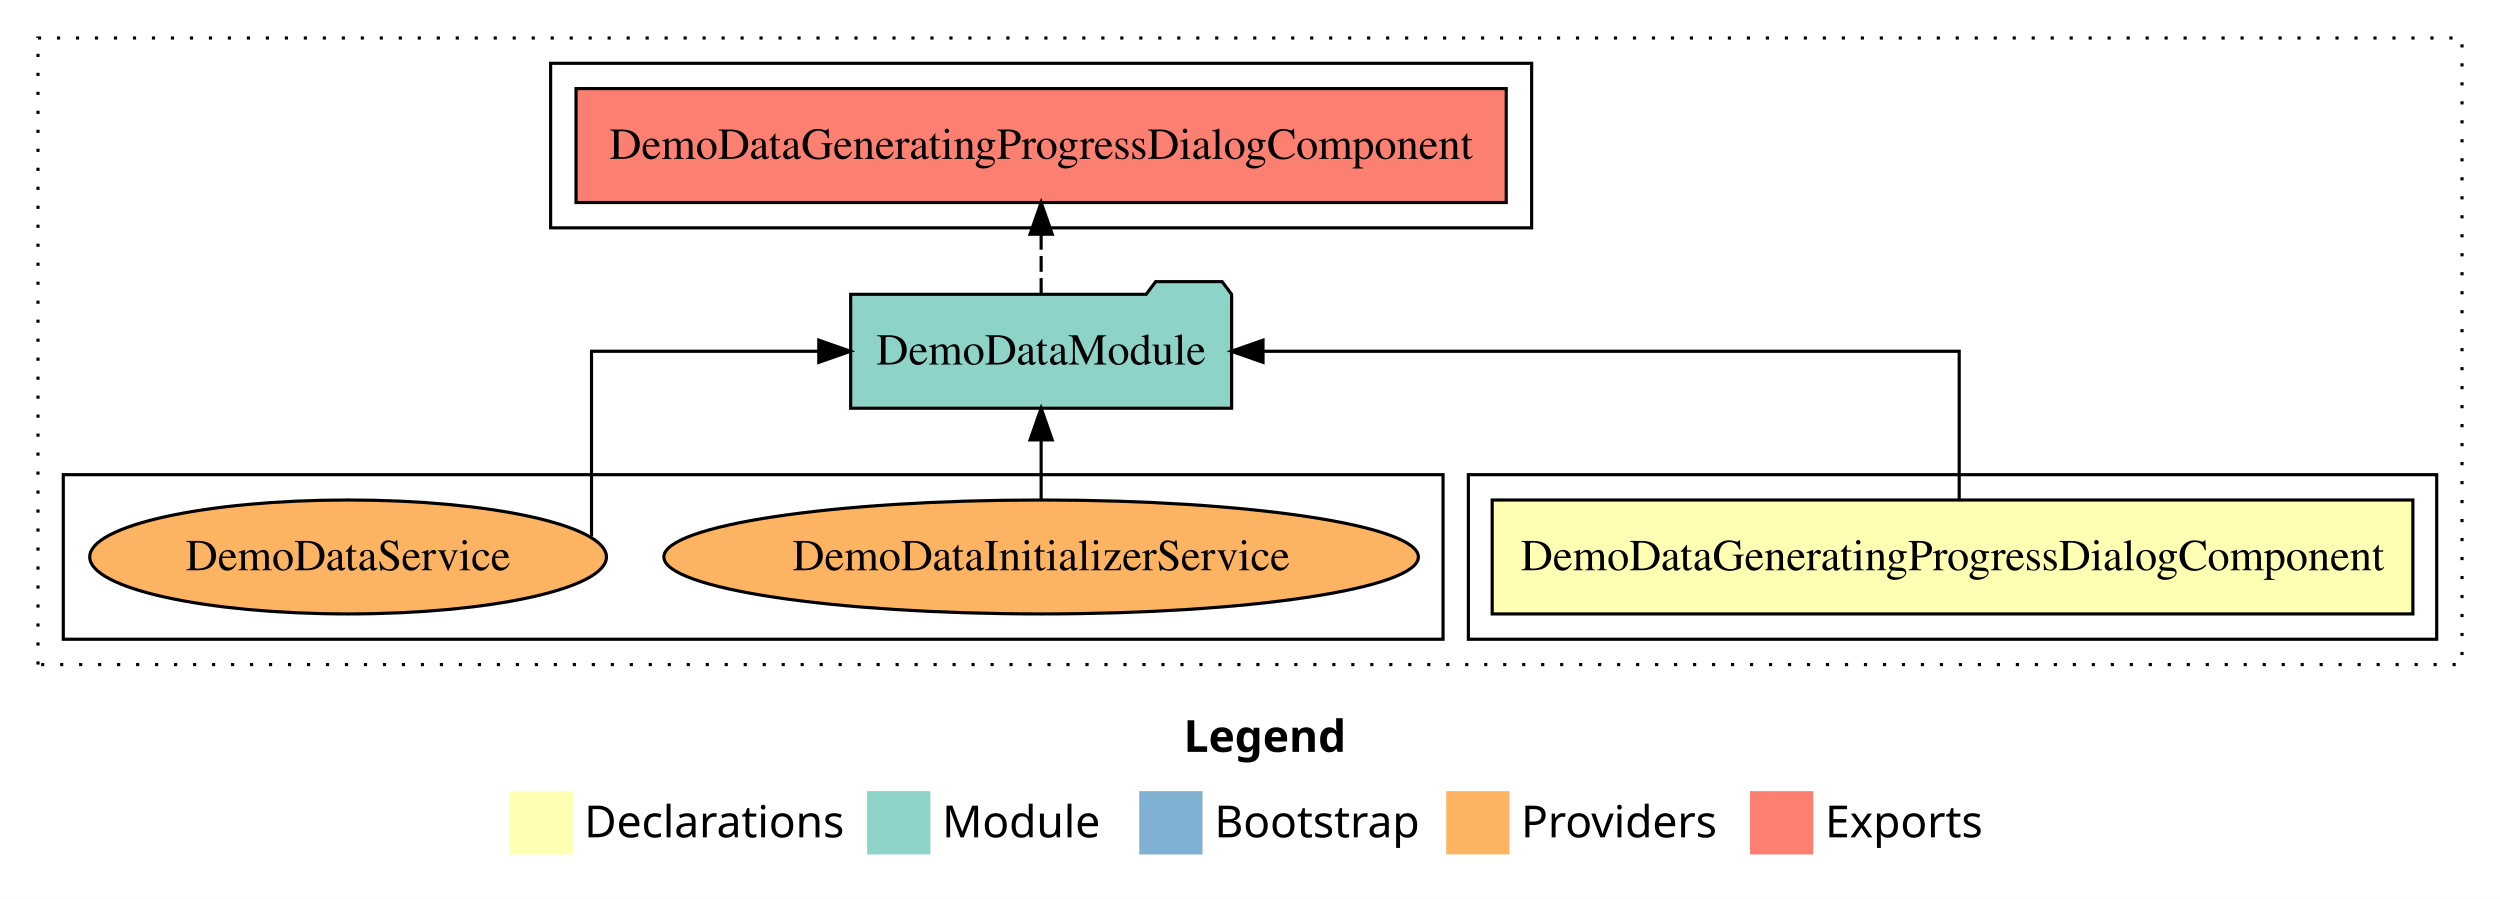
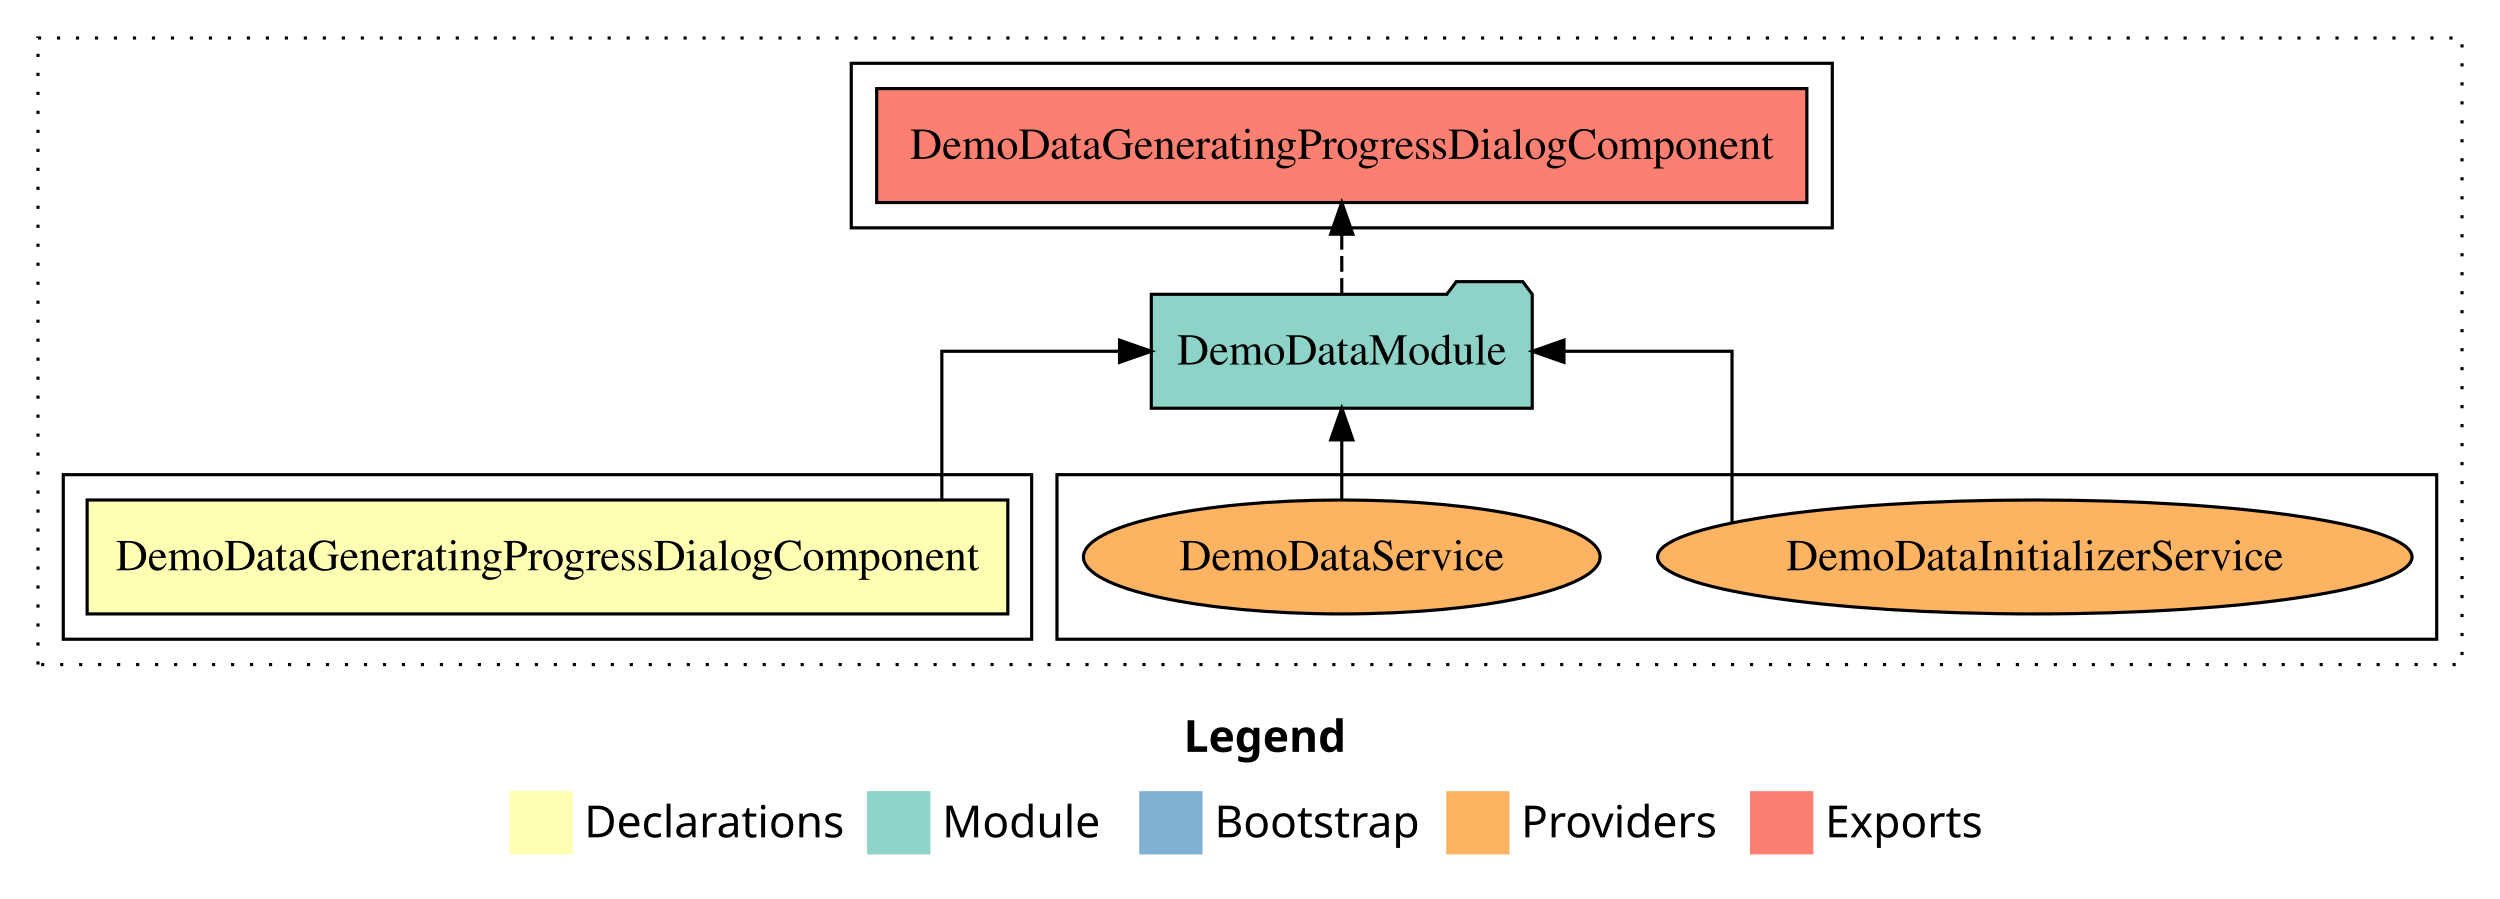
<svg xmlns="http://www.w3.org/2000/svg" width="790pt" height="284pt" viewBox="0.00 0.00 790.00 284.00">
  <g id="graph0" class="graph" transform="scale(1 1) rotate(0) translate(4 280)">
    <polygon fill="white" stroke="transparent" points="-4,4 -4,-280 786,-280 786,4 -4,4" />
    <text text-anchor="start" x="370.01" y="-42.4" font-family="Times-12" font-weight="bold" font-size="14.00">Legend</text>
    <polygon fill="#ffffb3" stroke="transparent" points="157,-10 157,-30 177,-30 177,-10 157,-10" />
    <text text-anchor="start" x="180.63" y="-15.4" font-family="Times-12" font-size="14.00">  Declarations</text>
    <polygon fill="#8dd3c7" stroke="transparent" points="270,-10 270,-30 290,-30 290,-10 270,-10" />
    <text text-anchor="start" x="293.73" y="-15.4" font-family="Times-12" font-size="14.00">  Module</text>
    <polygon fill="#80b1d3" stroke="transparent" points="356,-10 356,-30 376,-30 376,-10 356,-10" />
    <text text-anchor="start" x="379.78" y="-15.4" font-family="Times-12" font-size="14.00">  Bootstrap</text>
    <polygon fill="#fdb462" stroke="transparent" points="453,-10 453,-30 473,-30 473,-10 453,-10" />
    <text text-anchor="start" x="476.67" y="-15.4" font-family="Times-12" font-size="14.00">  Providers</text>
    <polygon fill="#fb8072" stroke="transparent" points="549,-10 549,-30 569,-30 569,-10 549,-10" />
    <text text-anchor="start" x="572.73" y="-15.4" font-family="Times-12" font-size="14.00">  Exports</text>
    <g id="clust1" class="cluster">
      <polygon fill="none" stroke="black" stroke-dasharray="1,5" points="8,-70 8,-268 774,-268 774,-70 8,-70" />
    </g>
-     <g id="clust2" class="cluster">
-       <polygon fill="none" stroke="black" points="460,-78 460,-130 766,-130 766,-78 460,-78" />
-     </g>
    <g id="clust7" class="cluster">
-       <polygon fill="none" stroke="black" points="16,-78 16,-130 452,-130 452,-78 16,-78" />
+       <polygon fill="none" stroke="black" points="330,-78 330,-130 766,-130 766,-78 330,-78" />
    </g>
    <g id="clust5" class="cluster">
-       <polygon fill="none" stroke="black" points="170,-208 170,-260 480,-260 480,-208 170,-208" />
+       <polygon fill="none" stroke="black" points="265,-208 265,-260 575,-260 575,-208 265,-208" />
+     </g>
+     <g id="clust2" class="cluster">
+       <polygon fill="none" stroke="black" points="16,-78 16,-130 322,-130 322,-78 16,-78" />
    </g>
    <g id="node1" class="node">
-       <polygon fill="#ffffb3" stroke="black" points="758.47,-122 467.53,-122 467.53,-86 758.47,-86 758.47,-122" />
-       <text text-anchor="middle" x="613" y="-99.8" font-family="Times,serif" font-size="14.00">DemoDataGeneratingProgressDialogComponent</text>
+       <polygon fill="#ffffb3" stroke="black" points="314.47,-122 23.53,-122 23.53,-86 314.47,-86 314.47,-122" />
+       <text text-anchor="middle" x="169" y="-99.8" font-family="Times,serif" font-size="14.00">DemoDataGeneratingProgressDialogComponent</text>
    </g>
    <g id="node2" class="node">
-       <polygon fill="#8dd3c7" stroke="black" points="385.19,-187 382.19,-191 361.19,-191 358.19,-187 264.81,-187 264.81,-151 385.19,-151 385.19,-187" />
-       <text text-anchor="middle" x="325" y="-164.8" font-family="Times,serif" font-size="14.00">DemoDataModule</text>
+       <polygon fill="#8dd3c7" stroke="black" points="480.19,-187 477.19,-191 456.19,-191 453.19,-187 359.81,-187 359.81,-151 480.19,-151 480.19,-187" />
+       <text text-anchor="middle" x="420" y="-164.8" font-family="Times,serif" font-size="14.00">DemoDataModule</text>
    </g>
    <g id="edge1" class="edge">
-       <path fill="none" stroke="black" d="M615.11,-122.11C615.11,-141.34 615.11,-169 615.11,-169 615.11,-169 395.11,-169 395.11,-169" />
-       <polygon fill="black" stroke="black" points="395.11,-165.5 385.11,-169 395.11,-172.5 395.11,-165.5" />
+       <path fill="none" stroke="black" d="M293.62,-122.11C293.62,-141.34 293.62,-169 293.62,-169 293.62,-169 349.77,-169 349.77,-169" />
+       <polygon fill="black" stroke="black" points="349.77,-172.5 359.77,-169 349.77,-165.5 349.77,-172.5" />
    </g>
    <g id="node3" class="node">
-       <polygon fill="#fb8072" stroke="black" points="471.97,-252 178.03,-252 178.03,-216 471.97,-216 471.97,-252" />
-       <text text-anchor="middle" x="325" y="-229.8" font-family="Times,serif" font-size="14.00">DemoDataGeneratingProgressDialogComponent </text>
+       <polygon fill="#fb8072" stroke="black" points="566.97,-252 273.03,-252 273.03,-216 566.97,-216 566.97,-252" />
+       <text text-anchor="middle" x="420" y="-229.8" font-family="Times,serif" font-size="14.00">DemoDataGeneratingProgressDialogComponent </text>
    </g>
    <g id="edge2" class="edge">
-       <path fill="none" stroke="black" stroke-dasharray="5,2" d="M325,-187.11C325,-187.11 325,-205.99 325,-205.99" />
-       <polygon fill="black" stroke="black" points="321.5,-205.99 325,-215.99 328.5,-205.99 321.5,-205.99" />
+       <path fill="none" stroke="black" stroke-dasharray="5,2" d="M420,-187.11C420,-187.11 420,-205.99 420,-205.99" />
+       <polygon fill="black" stroke="black" points="416.5,-205.99 420,-215.99 423.5,-205.99 416.5,-205.99" />
    </g>
    <g id="node4" class="node">
-       <ellipse fill="#fdb462" stroke="black" cx="325" cy="-104" rx="119.21" ry="18" />
-       <text text-anchor="middle" x="325" y="-99.8" font-family="Times,serif" font-size="14.00">DemoDataInitializerService</text>
+       <ellipse fill="#fdb462" stroke="black" cx="639" cy="-104" rx="119.21" ry="18" />
+       <text text-anchor="middle" x="639" y="-99.8" font-family="Times,serif" font-size="14.00">DemoDataInitializerService</text>
    </g>
    <g id="edge3" class="edge">
-       <path fill="none" stroke="black" d="M325,-122.11C325,-122.11 325,-140.99 325,-140.99" />
-       <polygon fill="black" stroke="black" points="321.5,-140.99 325,-150.99 328.5,-140.99 321.5,-140.99" />
+       <path fill="none" stroke="black" d="M543.32,-115.03C543.32,-133.57 543.32,-169 543.32,-169 543.32,-169 490.21,-169 490.21,-169" />
+       <polygon fill="black" stroke="black" points="490.21,-165.5 480.21,-169 490.21,-172.5 490.21,-165.5" />
    </g>
    <g id="node5" class="node">
-       <ellipse fill="#fdb462" stroke="black" cx="106" cy="-104" rx="81.64" ry="18" />
-       <text text-anchor="middle" x="106" y="-99.8" font-family="Times,serif" font-size="14.00">DemoDataService</text>
+       <ellipse fill="#fdb462" stroke="black" cx="420" cy="-104" rx="81.64" ry="18" />
+       <text text-anchor="middle" x="420" y="-99.8" font-family="Times,serif" font-size="14.00">DemoDataService</text>
    </g>
    <g id="edge4" class="edge">
-       <path fill="none" stroke="black" d="M182.92,-110.47C182.92,-126.91 182.92,-169 182.92,-169 182.92,-169 254.74,-169 254.74,-169" />
-       <polygon fill="black" stroke="black" points="254.74,-172.5 264.74,-169 254.74,-165.5 254.74,-172.5" />
+       <path fill="none" stroke="black" d="M420,-122.11C420,-122.11 420,-140.99 420,-140.99" />
+       <polygon fill="black" stroke="black" points="416.5,-140.99 420,-150.99 423.5,-140.99 416.5,-140.99" />
    </g>
  </g>
</svg>
